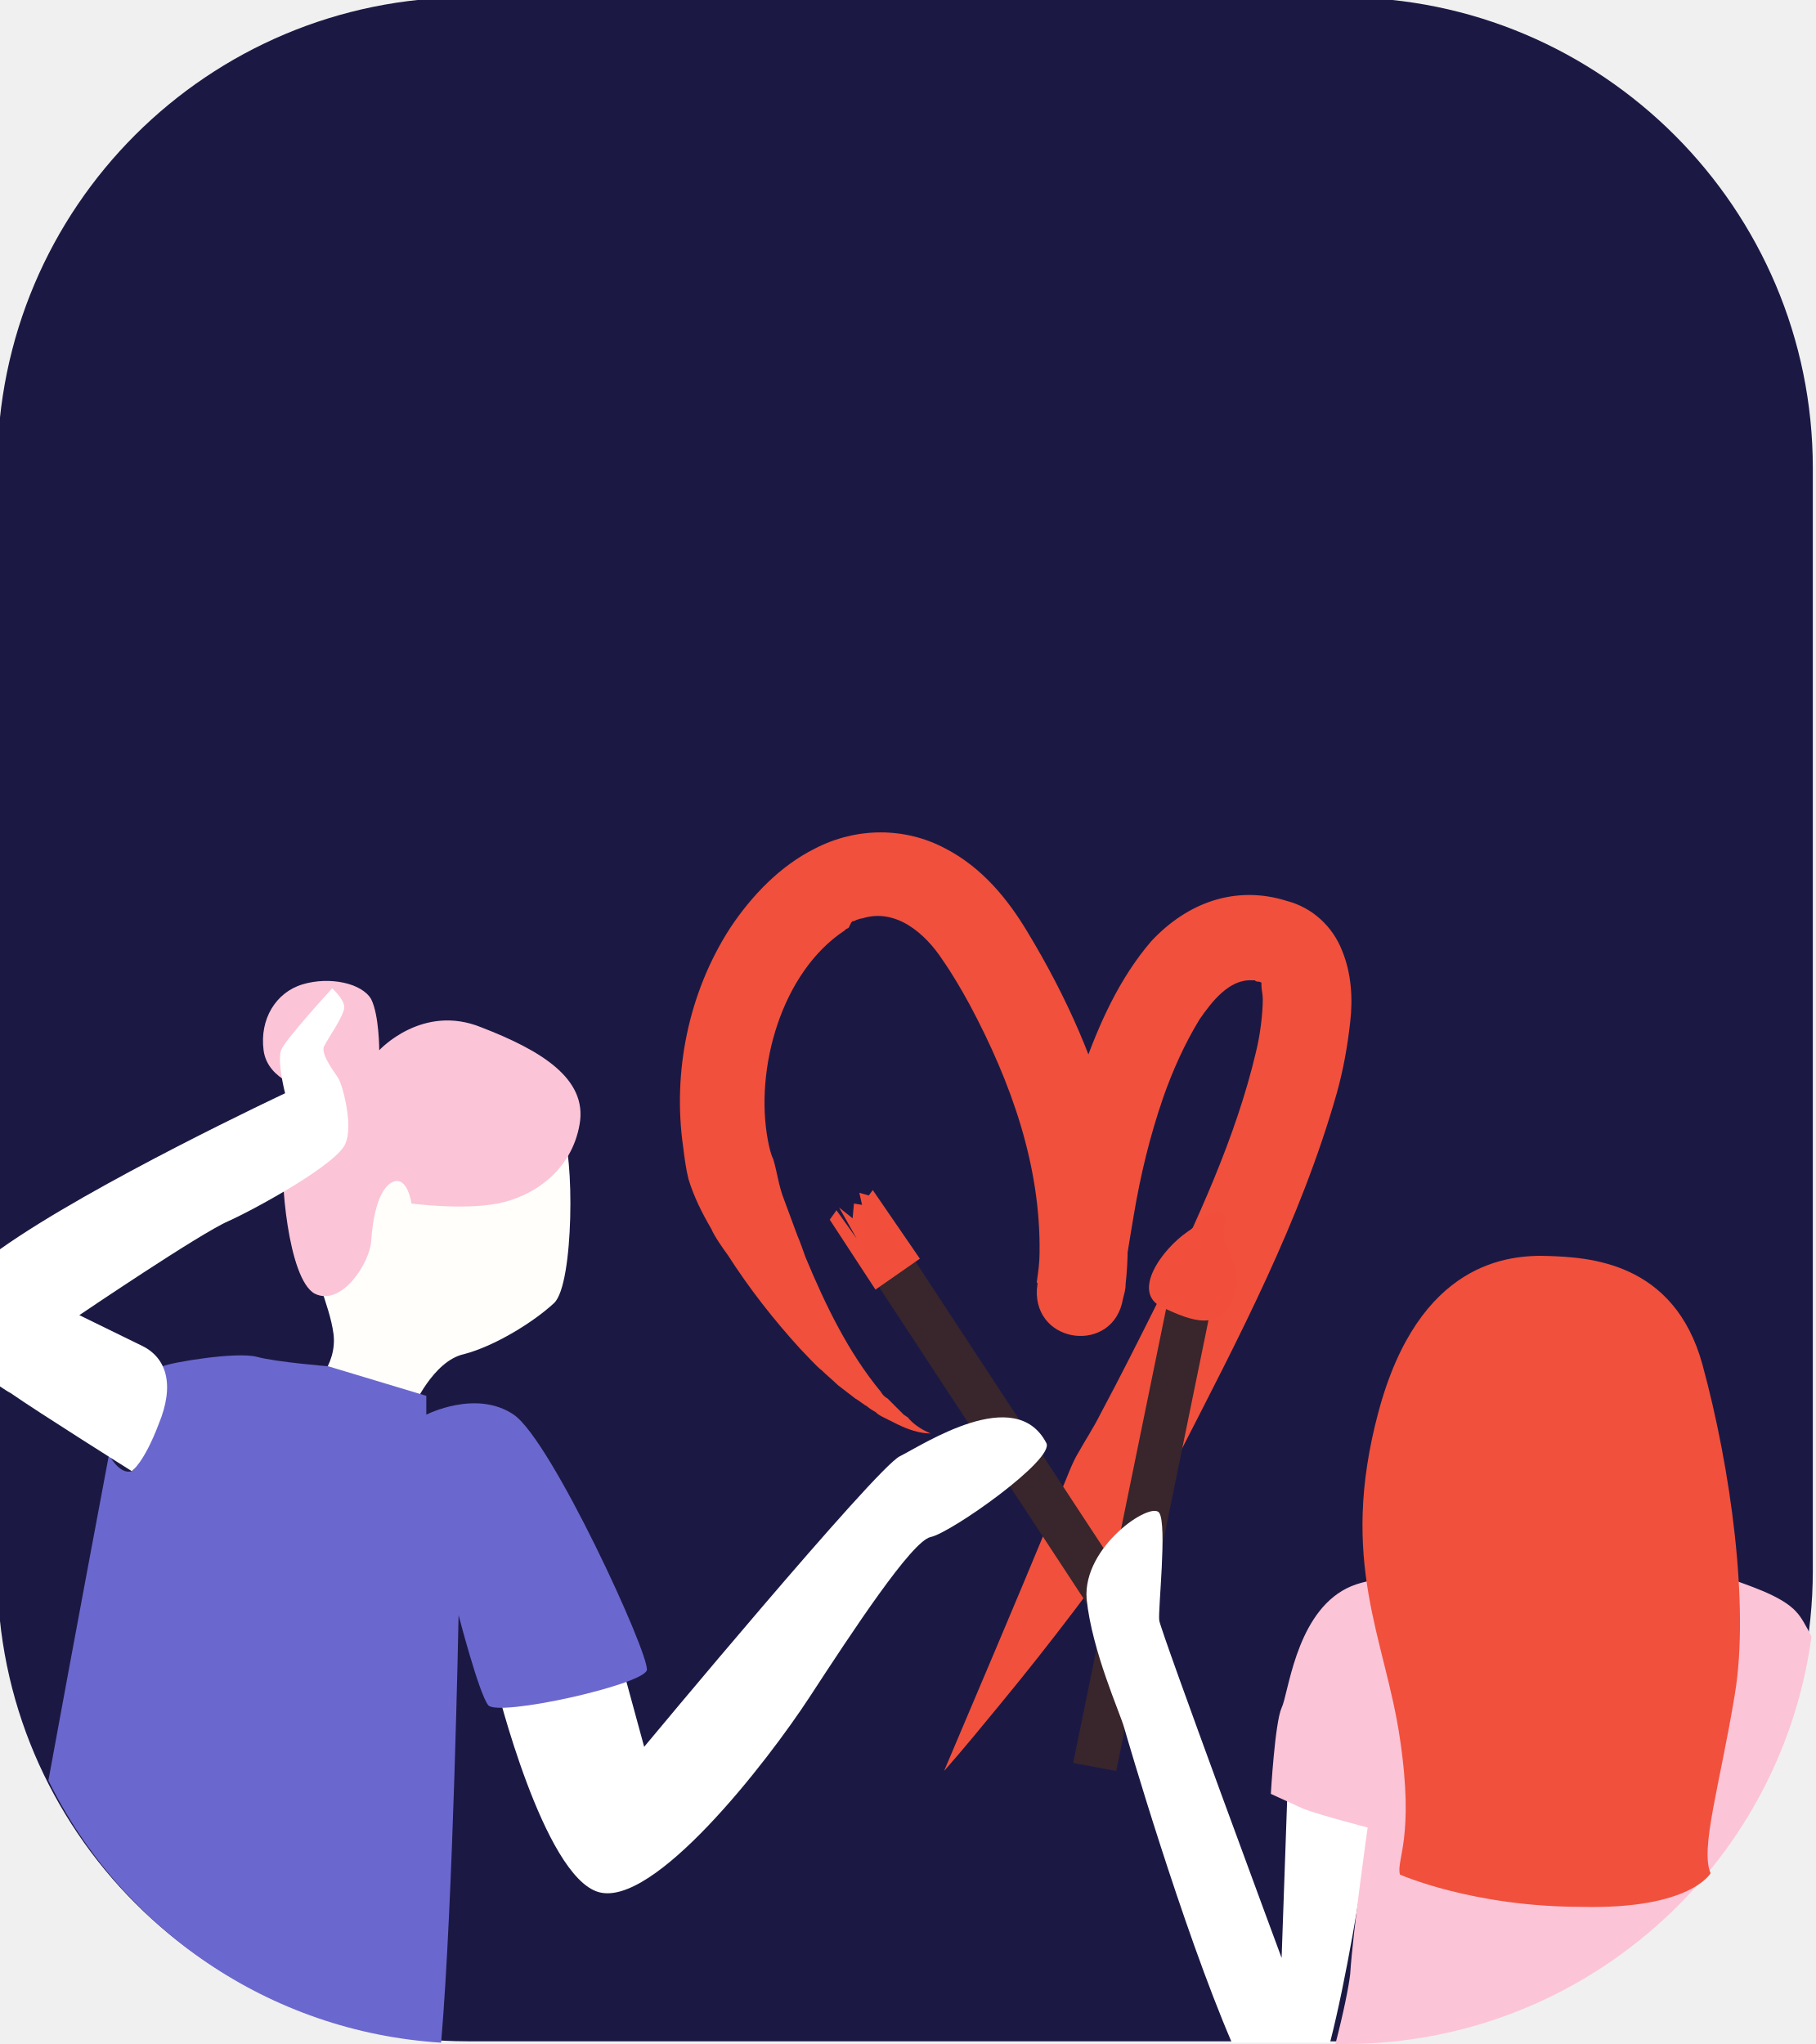
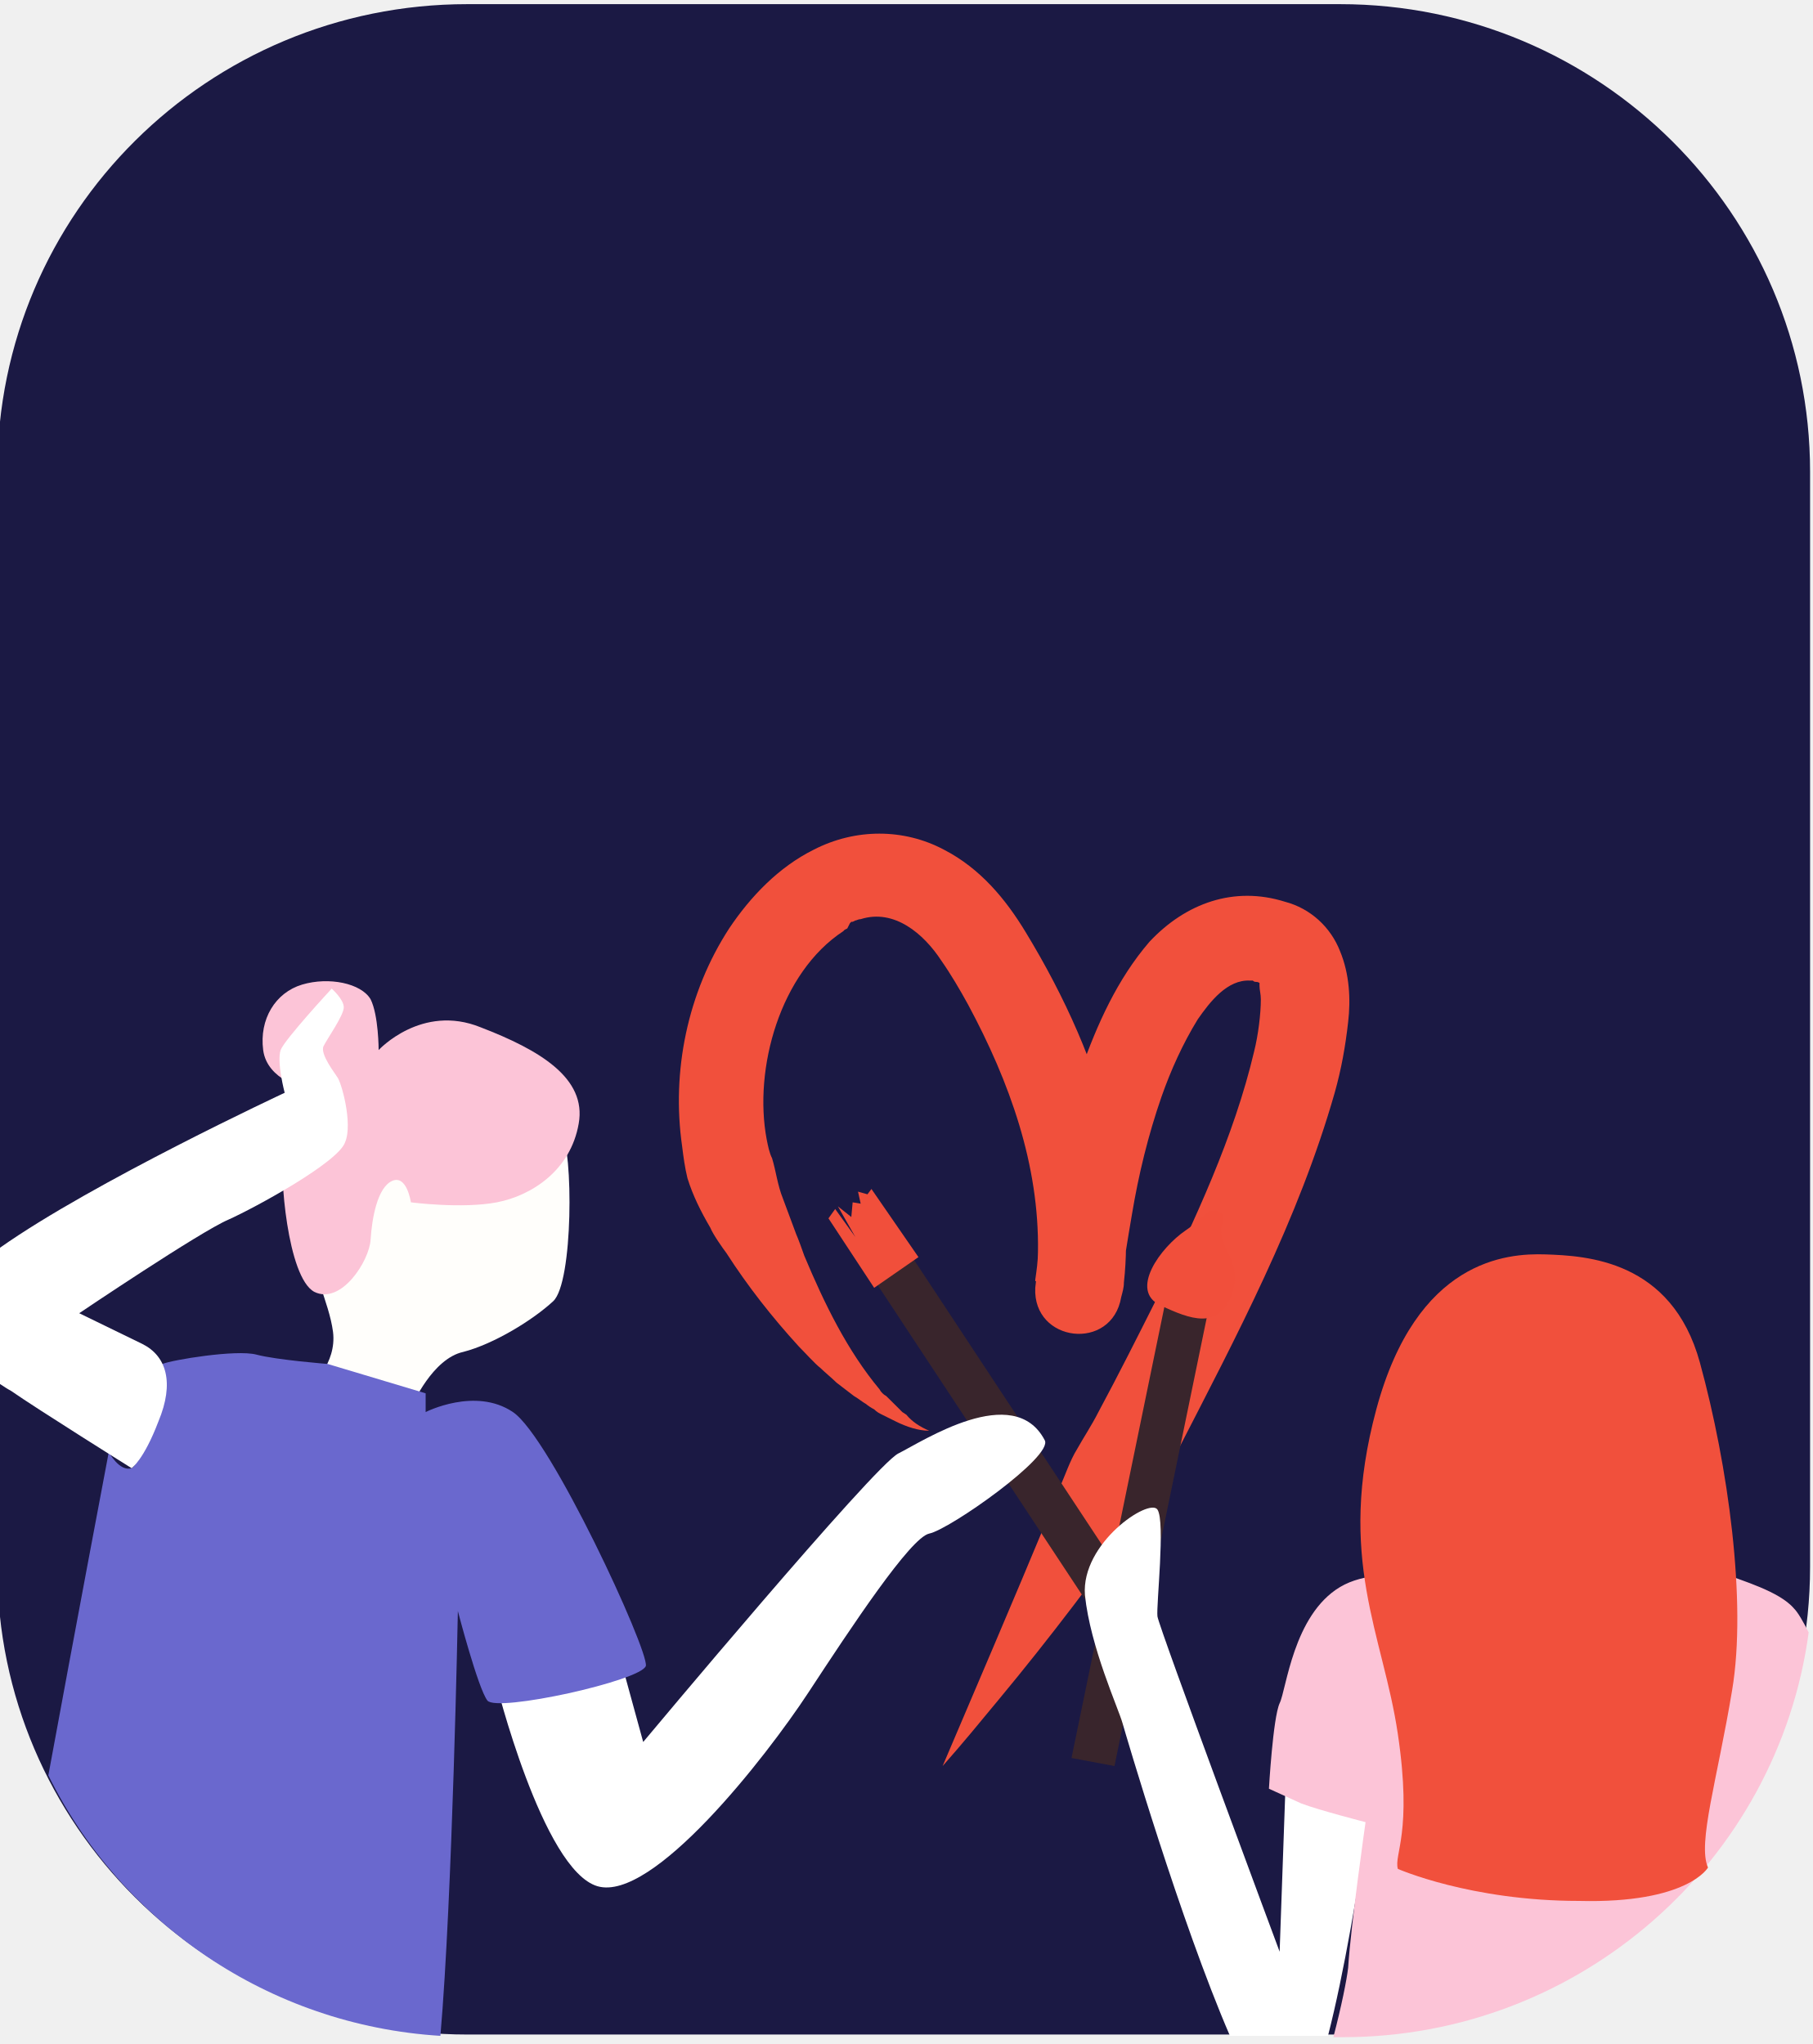
- <svg xmlns="http://www.w3.org/2000/svg" version="1.1" id="Layer_1" x="0px" y="0px" viewBox="0 0 135 152" style="enable-background:new 0 0 135 152;" xml:space="preserve">
-   <style type="text/css">
- 	.st0{fill:#1B1944;}
- 	.st1{fill:#F1503C;}
- 	.st2{fill:#39252C;}
- 	.st3{fill:#FFFFFF;}
- 	.st4{fill:#FFFEFB;}
- 	.st5{fill:#FCC4D7;}
- 	.st6{fill:#F14F3B;}
- 	.st7{fill:#6A68CE;}
- </style>
-   <g>
-     <path class="st0" d="M34.8-0.2h65c19.3,0,35,15.7,35,35v82c0,19.3-15.7,35-35,35h-65c-19.3,0-35-15.7-35-35v-82   C-0.2,15.4,15.5-0.2,34.8-0.2z" />
-     <path class="st1" d="M69.2,106.6c-0.8,0-1.7-0.3-2.5-0.7c-0.2-0.1-0.8-0.4-1-0.5c-0.2-0.1-0.4-0.2-0.6-0.4   c-0.2-0.1-0.5-0.3-0.6-0.4c-0.2-0.1-0.7-0.5-0.9-0.6c-0.4-0.3-0.9-0.7-1.3-1c-0.3-0.3-0.9-0.8-1.2-1.1c-0.4-0.3-1.2-1.2-1.6-1.6   c-2-2.2-3.8-4.5-5.4-7c-0.3-0.4-1-1.4-1.2-1.9c-0.7-1.2-1.3-2.4-1.7-3.7c-0.2-0.8-0.3-1.6-0.4-2.4c-0.8-5.6,0.4-11.5,3.5-16.3   c1.6-2.4,3.7-4.6,6.3-5.9c3.1-1.6,6.7-1.6,9.7,0c2.7,1.4,4.6,3.7,6.1,6.2c2.9,4.8,5.2,9.9,6.5,15.4c0.8,3.5,1.2,7.2,0.8,10.8   c0,0.4-0.1,0.7-0.2,1.1c-0.7,4.1-6.6,3.4-6.4-0.7c0.6-5.5,1.6-11,3.4-16.3c1.2-3.4,2.7-6.8,5.1-9.6c2.7-2.9,6.3-4.2,10.1-3   c1.9,0.5,3.4,1.9,4.1,3.7c0.7,1.7,0.8,3.6,0.6,5.3c-0.2,1.8-0.5,3.5-1,5.3c-2.7,9.5-7.3,18.2-11.8,27c-0.3,0.5-0.5,0.9-0.8,1.4   c-0.5,1-0.9,2-1.6,2.8c-3.4,4.8-7,9.6-10.8,14.2c-1.4,1.7-2.7,3.3-4.2,5c1.7-4,5.9-13.9,7.5-17.8l1.2-3c0.4-0.9,0.8-2.1,1.3-2.9   c0.5-0.9,1.1-1.8,1.6-2.8c1.5-2.8,2.9-5.6,4.3-8.4c2.9-6,5.8-12.2,7.3-18.6c0.3-1.2,0.5-2.8,0.5-3.9c0-0.4-0.1-0.7-0.1-1l0-0.1   c0,0,0-0.1,0-0.1c0-0.1,0-0.1,0-0.1c0,0,0.1,0.1,0.1,0.1c0,0,0,0,0,0c-0.1,0-0.2-0.1-0.3-0.1c-0.1,0-0.2,0-0.3-0.1   c-0.1,0-0.2,0-0.2,0c-1.7-0.1-3,1.6-3.9,2.9c-1.1,1.8-2,3.8-2.7,5.8c-1,2.9-1.7,5.8-2.2,8.8c-0.3,1.8-0.6,3.5-0.8,5.3   c0,0.2-0.1,0.6-0.1,0.7l-6.3-1l0,0c0,0,0,0,0,0c0,0,0-0.1,0-0.1c0.1-0.7,0.2-1.4,0.2-2.1c0.1-6.5-2.1-12.7-5.2-18.5   c-0.6-1.1-1.3-2.3-2-3.3c-1.3-2-3.5-3.9-6-3.1c-0.2,0-0.3,0.1-0.4,0.1l-0.2,0.1l-0.1,0l-0.1,0.1L63.1,69l-0.2,0.1l-0.1,0.1   c-4.7,3.1-6.7,10.3-5.7,15.6c0.1,0.5,0.2,1,0.4,1.4c0.3,1,0.4,2,0.8,3c0.3,0.8,0.7,1.9,1,2.7c0.1,0.2,0.5,1.3,0.6,1.6   c1.5,3.6,3.2,7.1,5.6,10c0.1,0.2,0.3,0.4,0.5,0.5c0.2,0.2,0.3,0.3,0.5,0.5l0.5,0.5l0.1,0.1c0,0,0.1,0.1,0.1,0.1l0.3,0.2   C67.9,105.9,68.5,106.3,69.2,106.6L69.2,106.6z" />
-     <path class="st2" d="M86.9,122.5l-2.7,1.9L65.1,95.3l2.7-1.9L86.9,122.5z" />
-     <path class="st2" d="M90,97.5l-3.2-0.6l-7,34.2l3.2,0.6L90,97.5z" />
-     <path class="st3" d="M36.9,125.3c0,0,3.5,14.2,7.6,15.4c4.1,1.2,12.5-9.6,15.7-14.5c3.2-4.9,7.6-11.6,9-11.9c1.5-0.3,9.3-5.8,8.6-7   c-2.3-4.4-9.1,0.1-10.9,1c-1.8,0.9-19,21.6-19,21.6l-1.8-6.6L36.9,125.3L36.9,125.3z" />
-     <path class="st3" d="M103.2,125.9l-7.3,2.6l-0.6,17.1c0,0-9-24.3-9.1-25.1c-0.1-0.8,0.6-7.1,0-8c-0.6-0.9-5.7,2.5-5.4,6.4   c0.4,3.9,2.5,8.5,2.8,9.6c0.2,0.7,4.3,14.8,8,23.4h7.3C101.3,142.5,103.2,125.9,103.2,125.9z" />
-     <path class="st4" d="M36.6,82.8c0,0,4.4,0,5.2,1.4c0.9,1.4,0.9,11.3-0.6,12.7c-1.5,1.4-4.4,3.2-6.7,3.8c-2.3,0.5-3.8,4-3.8,4   l-7.6-1.4c0,0,2-1.7,1.7-4.1c-0.3-2.3-1.7-4.7-1.7-7.1C23.2,89.7,36.6,82.8,36.6,82.8L36.6,82.8z" />
-     <path class="st5" d="M28.2,78.1c0,0,3.2-3.5,7.6-1.7c4.4,1.7,7.9,3.8,7.3,7.2c-0.6,3.5-3.5,5.4-6.1,5.9c-2.6,0.5-6.4,0-6.4,0   s-0.3-2.1-1.4-1.6s-1.5,2.8-1.6,4.4c-0.1,1.6-2.2,4.9-4.2,3.9c-2-1.1-2.6-8.9-2.3-10.6c0.3-1.7,1.7-4.6,1.7-4.6s-2.9-0.6-3.2-2.9   c-0.3-2.3,0.9-4.3,2.9-4.9c2-0.6,4.4-0.1,5.1,1.1C28.2,75.5,28.2,78.1,28.2,78.1z" />
-     <path class="st5" d="M133.6,119.9c-1.1-1.3-4-2.1-4.9-2.5c-0.8-0.4-11.5,0.9-15.1,0.9s-10.3-2.1-13.8,0c-3.5,2.1-4,7.7-4.5,8.7   c-0.5,1.1-0.8,6.4-0.8,6.4s1.1,0.5,2.4,1.1c1.3,0.5,4.8,1.4,4.8,1.4s-1.1,7.7-1.3,10.9c-0.1,0.9-0.5,2.9-1.1,5.2h0.7   c17.7,0,32.4-13.2,34.7-30.3C134.3,120.9,133.9,120.2,133.6,119.9z" />
-     <path class="st1" d="M104.1,139.4c-0.3-1.1,1.1-2.7,0-10.1c-1.1-7.5-4.6-13.1-1.6-24.3c3-11.2,9.7-11.7,12.6-11.6   c3,0.1,9.4,0.4,11.5,8.1c2.1,7.7,3.5,17.9,2.4,24.5c-1.1,6.7-2.6,11.5-1.8,13.3c0,0-1.5,2.7-9.6,2.5   C109.5,141.8,104.1,139.4,104.1,139.4L104.1,139.4z" />
-     <path class="st6" d="M91.1,90.7c0.1-0.5-0.8-0.8-1.2-0.4c-0.5,0.4-1,0.9-1.6,1.3c-1.9,1.3-4.2,4.5-1.9,5.6c2.3,1.1,4.3,1.8,5.3-0.7   c1-2.5-1.1-3.6-0.7-5.3C91.1,91,91.1,90.9,91.1,90.7L91.1,90.7z" />
-     <path class="st6" d="M61.7,90.7l3.4,5.2l3.3-2.3l-3.5-5.1l-0.3,0.4l-0.7-0.2l0.2,0.9l-0.6-0.1l-0.1,1.1l-1-0.8l1.3,2.3l-1.5-2.1   L61.7,90.7z" />
-     <path class="st7" d="M38.2,105.2c-2.8-1.9-6.5,0-6.5,0v-1.4l-7.3-2.2c0,0-3.8-0.3-5.3-0.7c-1.5-0.4-6.3,0.4-7,0.7   c-0.7,0.3-1.4,7.5-2.3,7.8c-0.9,0.3-1.7-1.2-1.7-1.2s-2.6,13.8-4.5,24.2c5.4,11,16.4,18.7,29.2,19.5c0.9-10.4,1.3-31.8,1.3-31.8   s1.5,5.8,2.2,6.7c0.7,0.9,11.5-1.5,11.8-2.6C48.3,123,41,107.1,38.2,105.2z" />
-     <g>
-       <polygon class="st3" points="24.7,73.5 24.7,73.5 24.7,73.5   " />
-       <path class="st3" d="M24.1,77.8c0.3-0.6,1.5-2.3,1.5-2.9c0-0.6-0.9-1.4-0.9-1.4c0,0-3.5,3.8-3.8,4.6c-0.3,0.9,0.3,3.2,0.3,3.2    S6.9,88,0,92.9v10.2c0.3,0.2,0.6,0.4,0.8,0.5c2,1.4,9,5.8,9,5.8s0.9-0.6,2-3.5c1.2-2.9,0.6-4.9-1.2-5.8l-4.7-2.3c0,0,9-6.1,11.1-7    c2-0.9,8.2-4.3,8.7-5.8c0.6-1.4-0.3-4.6-0.6-4.9C25,79.9,23.8,78.4,24.1,77.8z" />
-     </g>
+ <svg xmlns="http://www.w3.org/2000/svg" width="133px" height="150px" viewBox="0 0 133 149" version="1.1">
+   <g id="surface1">
+     <path style=" stroke:none;fill-rule:nonzero;fill:rgb(10.588%,9.804%,26.667%);fill-opacity:1;" d="M 34.285 -0.195 L 98.32 -0.195 C 117.336 -0.195 132.805 15.195 132.805 34.113 L 132.805 114.496 C 132.805 133.414 117.336 148.805 98.32 148.805 L 34.285 148.805 C 15.27 148.805 -0.195 133.414 -0.195 114.496 L -0.195 34.113 C -0.195 15.098 15.27 -0.195 34.285 -0.195 Z M 34.285 -0.195 " />
+     <path style=" stroke:none;fill-rule:nonzero;fill:rgb(94.51%,31.373%,23.529%);fill-opacity:1;" d="M 68.176 104.496 C 67.387 104.496 66.5 104.203 65.711 103.809 C 65.516 103.711 64.922 103.418 64.727 103.32 C 64.531 103.223 64.332 103.125 64.137 102.926 C 63.938 102.828 63.645 102.633 63.543 102.535 C 63.348 102.438 62.855 102.047 62.656 101.949 C 62.266 101.652 61.77 101.262 61.379 100.969 C 61.082 100.672 60.492 100.184 60.195 99.891 C 59.801 99.594 59.012 98.711 58.617 98.32 C 56.648 96.164 54.875 93.91 53.297 91.457 C 53.004 91.066 52.312 90.086 52.117 89.598 C 51.426 88.418 50.836 87.242 50.441 85.969 C 50.246 85.184 50.145 84.402 50.047 83.617 C 49.258 78.129 50.441 72.344 53.496 67.637 C 55.07 65.285 57.141 63.129 59.703 61.855 C 62.758 60.285 66.305 60.285 69.258 61.855 C 71.918 63.227 73.789 65.48 75.27 67.934 C 78.125 72.637 80.391 77.637 81.672 83.027 C 82.461 86.461 82.855 90.086 82.461 93.613 C 82.461 94.008 82.363 94.301 82.262 94.695 C 81.574 98.711 75.762 98.027 75.957 94.008 C 76.551 88.617 77.535 83.223 79.309 78.027 C 80.488 74.695 81.969 71.363 84.332 68.617 C 86.992 65.777 90.539 64.5 94.281 65.676 C 96.152 66.168 97.633 67.539 98.32 69.305 C 99.012 70.973 99.109 72.832 98.914 74.5 C 98.715 76.266 98.422 77.93 97.926 79.695 C 95.266 89.008 90.734 97.535 86.301 106.164 C 86.008 106.652 85.809 107.043 85.516 107.535 C 85.02 108.516 84.629 109.496 83.938 110.281 C 80.59 114.984 77.043 119.691 73.297 124.199 C 71.918 125.867 70.637 127.434 69.16 129.102 C 70.836 125.18 74.973 115.477 76.551 111.652 L 77.73 108.711 C 78.125 107.828 78.52 106.652 79.012 105.867 C 79.504 104.984 80.094 104.105 80.59 103.125 C 82.066 100.379 83.445 97.633 84.824 94.891 C 87.68 89.008 90.539 82.93 92.016 76.656 C 92.312 75.48 92.508 73.91 92.508 72.832 C 92.508 72.441 92.41 72.148 92.41 71.852 L 92.41 71.754 C 92.41 71.754 92.41 71.656 92.41 71.656 C 92.41 71.559 92.41 71.559 92.41 71.559 C 92.41 71.559 92.508 71.656 92.508 71.656 C 92.41 71.656 92.312 71.559 92.215 71.559 C 92.113 71.559 92.016 71.559 91.918 71.461 C 91.82 71.461 91.723 71.461 91.723 71.461 C 90.047 71.363 88.766 73.031 87.879 74.305 C 86.793 76.07 85.906 78.027 85.219 79.988 C 84.234 82.832 83.543 85.676 83.051 88.617 C 82.754 90.379 82.461 92.047 82.262 93.812 C 82.262 94.008 82.164 94.398 82.164 94.496 L 75.957 93.516 C 75.957 93.516 75.957 93.418 75.957 93.418 C 76.055 92.734 76.156 92.047 76.156 91.359 C 76.254 84.988 74.086 78.91 71.031 73.227 C 70.441 72.148 69.75 70.973 69.062 69.992 C 67.781 68.031 65.613 66.168 63.148 66.953 C 62.953 66.953 62.855 67.051 62.758 67.051 L 62.559 67.148 L 62.461 67.148 L 62.363 67.246 L 62.164 67.637 L 61.969 67.734 L 61.871 67.836 C 57.238 70.871 55.27 77.93 56.254 83.125 C 56.352 83.617 56.449 84.105 56.648 84.5 C 56.945 85.48 57.043 86.461 57.438 87.441 C 57.73 88.223 58.125 89.301 58.422 90.086 C 58.52 90.281 58.914 91.359 59.012 91.656 C 60.492 95.184 62.164 98.613 64.531 101.457 C 64.629 101.652 64.824 101.848 65.023 101.949 C 65.219 102.145 65.316 102.242 65.516 102.438 L 66.008 102.926 L 66.105 103.027 C 66.105 103.027 66.203 103.125 66.203 103.125 L 66.5 103.32 C 66.895 103.809 67.484 104.203 68.176 104.496 Z M 68.176 104.496 " />
+     <path style=" stroke:none;fill-rule:nonzero;fill:rgb(22.353%,14.51%,17.255%);fill-opacity:1;" d="M 85.613 120.082 L 82.953 121.945 L 64.137 93.418 L 66.797 91.555 Z M 85.613 120.082 " />
+     <path style=" stroke:none;fill-rule:nonzero;fill:rgb(22.353%,14.51%,17.255%);fill-opacity:1;" d="M 88.668 95.574 L 85.516 94.988 L 78.617 128.512 L 81.77 129.102 Z M 88.668 95.574 " />
+     <path style=" stroke:none;fill-rule:nonzero;fill:rgb(100%,100%,100%);fill-opacity:1;" d="M 36.352 122.828 C 36.352 122.828 39.801 136.746 43.84 137.922 C 47.879 139.098 56.156 128.512 59.309 123.711 C 62.461 118.906 66.797 112.34 68.176 112.043 C 69.652 111.75 77.336 106.359 76.648 105.184 C 74.383 100.867 67.684 105.281 65.91 106.164 C 64.137 107.043 47.191 127.336 47.191 127.336 L 45.418 120.867 Z M 36.352 122.828 " />
+     <path style=" stroke:none;fill-rule:nonzero;fill:rgb(100%,100%,100%);fill-opacity:1;" d="M 101.672 123.414 L 94.48 125.965 L 93.887 142.727 C 93.887 142.727 85.02 118.906 84.922 118.121 C 84.824 117.336 85.516 111.16 84.922 110.281 C 84.332 109.398 79.309 112.73 79.602 116.555 C 79.996 120.375 82.066 124.887 82.363 125.965 C 82.559 126.648 86.598 140.473 90.242 148.902 L 97.434 148.902 C 99.801 139.688 101.672 123.414 101.672 123.414 Z M 101.672 123.414 " />
+     <path style=" stroke:none;fill-rule:nonzero;fill:rgb(100%,99.608%,98.431%);fill-opacity:1;" d="M 36.059 81.164 C 36.059 81.164 40.395 81.164 41.18 82.539 C 42.066 83.91 42.066 93.613 40.59 94.988 C 39.113 96.359 36.254 98.125 33.988 98.711 C 31.723 99.203 30.246 102.633 30.246 102.633 L 22.758 101.262 C 22.758 101.262 24.727 99.594 24.434 97.242 C 24.137 94.988 22.758 92.637 22.758 90.281 C 22.855 87.93 36.059 81.164 36.059 81.164 Z M 36.059 81.164 " />
+     <path style=" stroke:none;fill-rule:nonzero;fill:rgb(98.824%,76.863%,84.314%);fill-opacity:1;" d="M 27.781 76.559 C 27.781 76.559 30.934 73.129 35.27 74.891 C 39.605 76.559 43.051 78.617 42.461 81.949 C 41.871 85.383 39.012 87.242 36.453 87.734 C 33.891 88.223 30.148 87.734 30.148 87.734 C 30.148 87.734 29.852 85.676 28.766 86.164 C 27.684 86.656 27.289 88.91 27.191 90.477 C 27.094 92.047 25.023 95.281 23.055 94.301 C 21.082 93.223 20.492 85.578 20.789 83.91 C 21.082 82.242 22.461 79.402 22.461 79.402 C 22.461 79.402 19.605 78.812 19.309 76.559 C 19.016 74.305 20.195 72.344 22.168 71.754 C 24.137 71.168 26.5 71.656 27.191 72.832 C 27.781 74.012 27.781 76.559 27.781 76.559 Z M 27.781 76.559 " />
+     <path style=" stroke:none;fill-rule:nonzero;fill:rgb(98.824%,76.863%,84.314%);fill-opacity:1;" d="M 131.621 117.535 C 130.535 116.258 127.68 115.477 126.793 115.082 C 126.004 114.691 115.465 115.965 111.918 115.965 C 108.371 115.965 101.77 113.906 98.32 115.965 C 94.875 118.023 94.379 123.512 93.887 124.492 C 93.395 125.57 93.102 130.766 93.102 130.766 C 93.102 130.766 94.184 131.258 95.465 131.844 C 96.746 132.336 100.191 133.219 100.191 133.219 C 100.191 133.219 99.109 140.766 98.914 143.902 C 98.812 144.785 98.422 146.746 97.828 149 L 98.52 149 C 115.957 149 130.438 136.059 132.703 119.297 C 132.309 118.516 131.918 117.828 131.621 117.535 Z M 131.621 117.535 " />
+     <path style=" stroke:none;fill-rule:nonzero;fill:rgb(94.51%,31.373%,23.529%);fill-opacity:1;" d="M 102.559 136.648 C 102.262 135.57 103.641 134.004 102.559 126.746 C 101.473 119.395 98.027 113.906 100.98 102.926 C 103.938 91.949 110.539 91.457 113.395 91.555 C 116.352 91.656 122.656 91.949 124.723 99.496 C 126.793 107.043 128.172 117.043 127.09 123.512 C 126.004 130.082 124.527 134.785 125.316 136.551 C 125.316 136.551 123.836 139.199 115.859 139 C 107.879 139 102.559 136.648 102.559 136.648 Z M 102.559 136.648 " />
+     <path style=" stroke:none;fill-rule:nonzero;fill:rgb(94.51%,30.98%,23.137%);fill-opacity:1;" d="M 89.75 88.91 C 89.848 88.418 88.961 88.125 88.566 88.52 C 88.074 88.91 87.582 89.398 86.992 89.793 C 85.121 91.066 82.855 94.203 85.121 95.281 C 87.387 96.359 89.355 97.047 90.34 94.594 C 91.328 92.145 89.258 91.066 89.652 89.398 C 89.75 89.203 89.75 89.105 89.75 88.91 Z M 89.75 88.91 " />
+     <path style=" stroke:none;fill-rule:nonzero;fill:rgb(94.51%,30.98%,23.137%);fill-opacity:1;" d="M 60.785 88.91 L 64.137 94.008 L 67.387 91.754 L 63.938 86.754 L 63.645 87.145 L 62.953 86.949 L 63.148 87.832 L 62.559 87.734 L 62.461 88.812 L 61.477 88.027 L 62.758 90.281 L 61.277 88.223 Z M 60.785 88.91 " />
+     <path style=" stroke:none;fill-rule:nonzero;fill:rgb(41.569%,40.784%,80.784%);fill-opacity:1;" d="M 37.633 103.125 C 34.875 101.262 31.23 103.125 31.23 103.125 L 31.23 101.75 L 24.039 99.594 C 24.039 99.594 20.293 99.301 18.816 98.91 C 17.34 98.516 12.609 99.301 11.922 99.594 C 11.23 99.891 10.543 106.945 9.656 107.242 C 8.77 107.535 7.98 106.066 7.98 106.066 C 7.98 106.066 5.418 119.594 3.547 129.785 C 8.867 140.57 19.703 148.117 32.312 148.902 C 33.199 138.707 33.594 117.73 33.594 117.73 C 33.594 117.73 35.074 123.414 35.762 124.297 C 36.453 125.18 47.094 122.828 47.387 121.75 C 47.586 120.574 40.395 104.984 37.633 103.125 Z M 37.633 103.125 " />
+     <path style=" stroke:none;fill-rule:nonzero;fill:rgb(100%,100%,100%);fill-opacity:1;" d="M 23.742 76.266 C 24.039 75.676 25.223 74.012 25.223 73.422 C 25.223 72.832 24.336 72.051 24.336 72.051 C 24.336 72.051 20.887 75.773 20.59 76.559 C 20.293 77.441 20.887 79.695 20.887 79.695 C 20.887 79.695 6.797 86.262 0 91.066 L 0 101.066 C 0.297 101.262 0.59 101.457 0.789 101.555 C 2.758 102.926 9.656 107.242 9.656 107.242 C 9.656 107.242 10.543 106.652 11.625 103.809 C 12.809 100.969 12.215 99.008 10.441 98.125 L 5.812 95.871 C 5.812 95.871 14.68 89.891 16.75 89.008 C 18.719 88.125 24.828 84.793 25.32 83.324 C 25.91 81.949 25.023 78.812 24.727 78.52 C 24.629 78.324 23.449 76.852 23.742 76.266 Z M 23.742 76.266 " />
  </g>
</svg>
